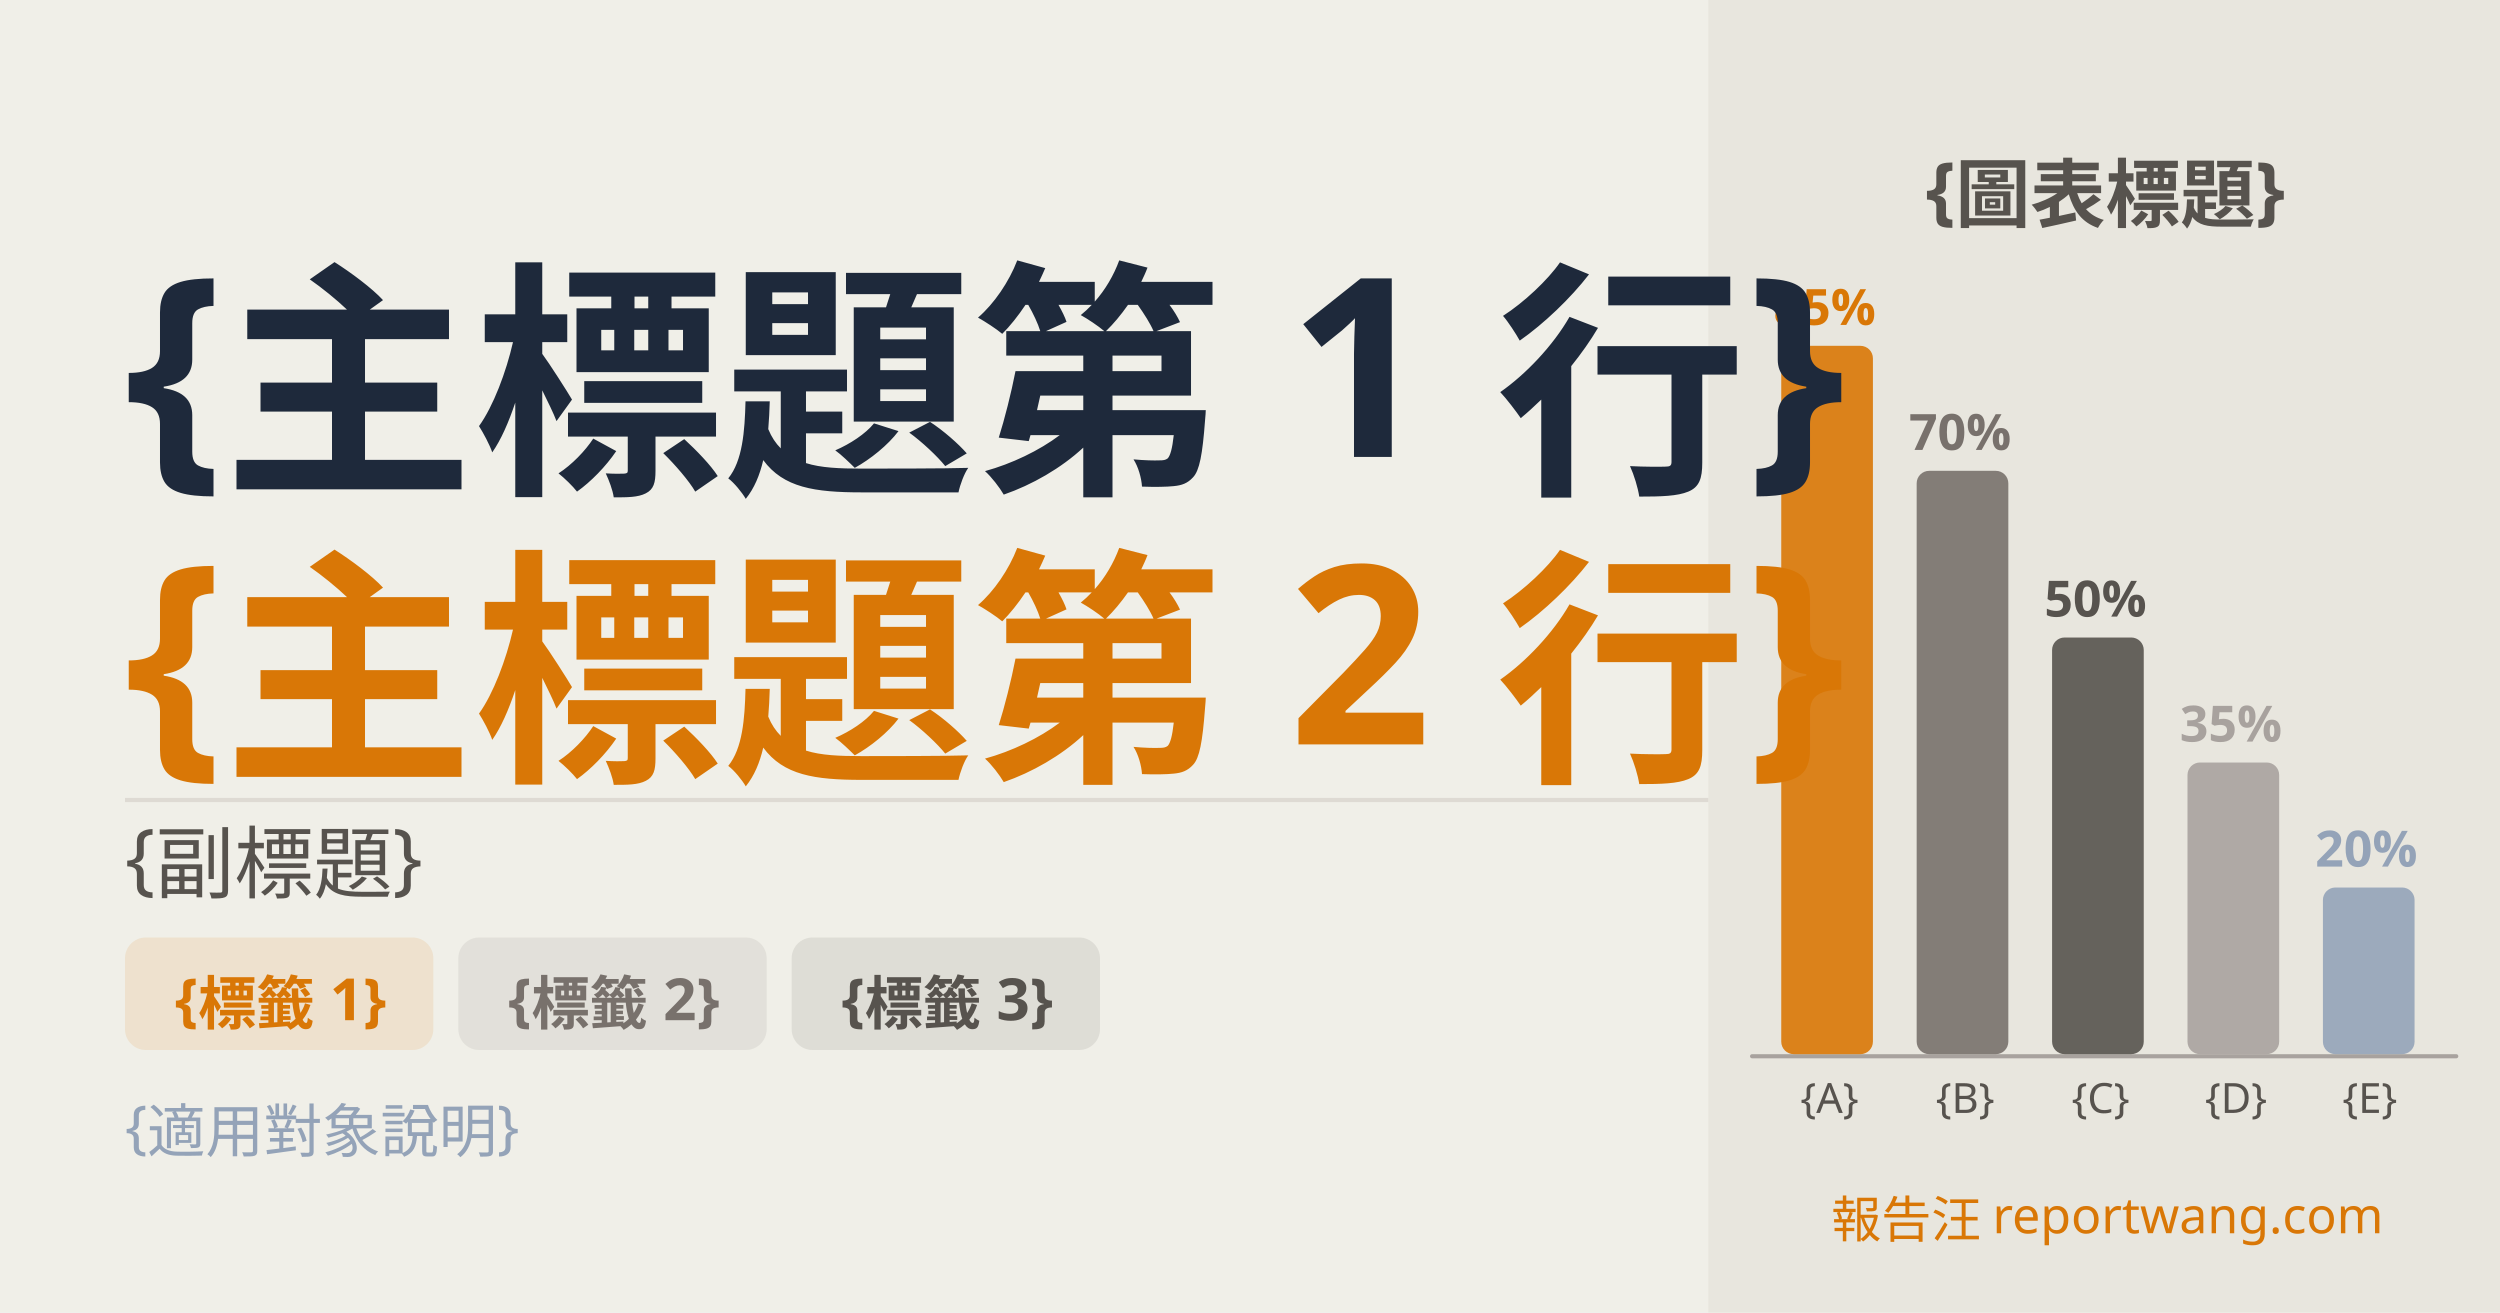
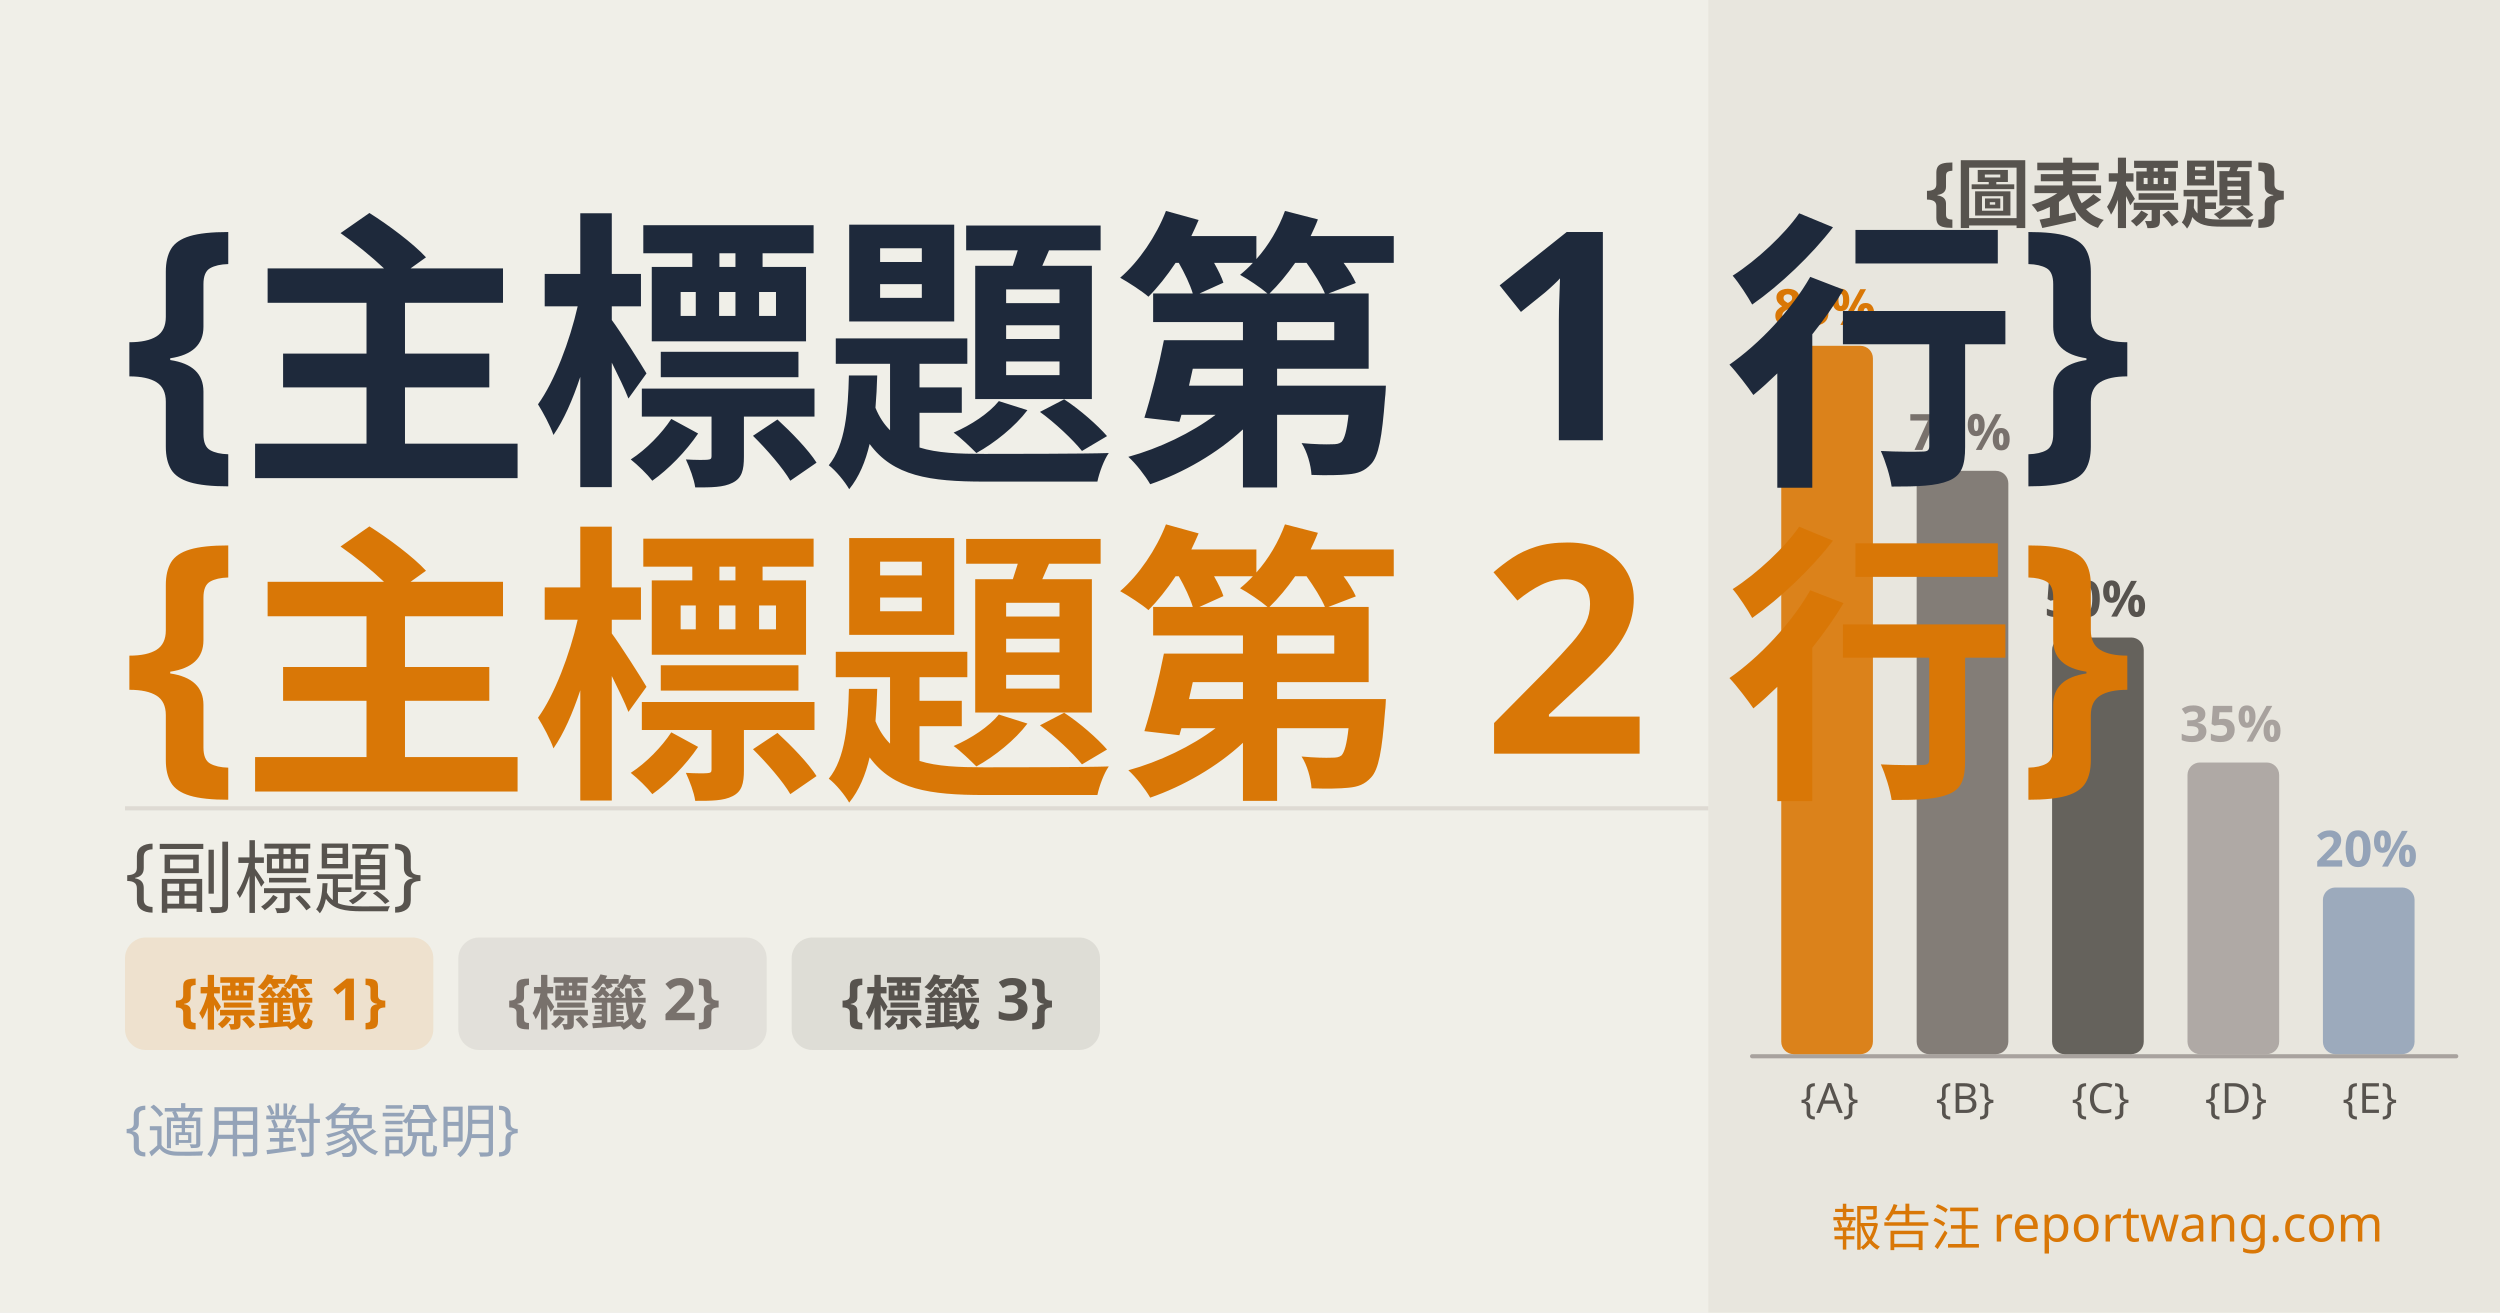
- <svg xmlns="http://www.w3.org/2000/svg" width="1200" height="630" viewBox="0 0 1200 630" fill="none">
+ <svg xmlns="http://www.w3.org/2000/svg" width="1200" height="630" viewBox="0 0 1200 630" fill="none" font-family="'Noto Sans TC', sans-serif">
+   <rect width="1200" height="630" fill="#f0efe8" />
  <g clip-path="url(#clip0_1_75)">
    <path d="M1200 0H0V630H1200V0Z" fill="#F0EFE8" />
    <path d="M1200 0H820V630H1200V0Z" fill="#E8E6DE" />
-     <text fill="#57534E" style="white-space: pre" xml:space="preserve" font-family="Noto Sans TC" font-size="36" font-weight="bold" letter-spacing="0em">
+     <text fill="#57534E" style="white-space: pre" xml:space="preserve" font-size="36" font-weight="bold" letter-spacing="0em">
      <tspan x="924.395" y="103.696">{圖表標題}</tspan>
    </text>
    <path d="M1179 506H841C840.448 506 840 506.448 840 507C840 507.552 840.448 508 841 508H1179C1179.55 508 1180 507.552 1180 507C1180 506.448 1179.55 506 1179 506Z" fill="#A8A29E" />
    <path opacity="0.9" d="M893 166H861C857.686 166 855 168.686 855 172V500C855 503.314 857.686 506 861 506H893C896.314 506 899 503.314 899 500V172C899 168.686 896.314 166 893 166Z" fill="#D97706" />
-     <text fill="#D97706" style="white-space: pre" xml:space="preserve" font-family="Noto Sans TC" font-size="24" font-weight="bold" letter-spacing="0em">
+     <text fill="#D97706" style="white-space: pre" xml:space="preserve" font-size="24" font-weight="bold" letter-spacing="0em">
      <tspan x="851.312" y="155.964">85%</tspan>
    </text>
    <path opacity="0.9" d="M958 226H926C922.686 226 920 228.686 920 232V500C920 503.314 922.686 506 926 506H958C961.314 506 964 503.314 964 500V232C964 228.686 961.314 226 958 226Z" fill="#78716C" />
-     <text fill="#78716C" style="white-space: pre" xml:space="preserve" font-family="Noto Sans TC" font-size="24" font-weight="bold" letter-spacing="0em">
+     <text fill="#78716C" style="white-space: pre" xml:space="preserve" font-size="24" font-weight="bold" letter-spacing="0em">
      <tspan x="916.312" y="215.964">70%</tspan>
    </text>
    <path opacity="0.9" d="M1023 306H991C987.686 306 985 308.686 985 312V500C985 503.314 987.686 506 991 506H1023C1026.31 506 1029 503.314 1029 500V312C1029 308.686 1026.31 306 1023 306Z" fill="#57534E" />
-     <text fill="#57534E" style="white-space: pre" xml:space="preserve" font-family="Noto Sans TC" font-size="24" font-weight="bold" letter-spacing="0em">
+     <text fill="#57534E" style="white-space: pre" xml:space="preserve" font-size="24" font-weight="bold" letter-spacing="0em">
      <tspan x="981.312" y="295.964">50%</tspan>
    </text>
    <path opacity="0.9" d="M1088 366H1056C1052.69 366 1050 368.686 1050 372V500C1050 503.314 1052.69 506 1056 506H1088C1091.31 506 1094 503.314 1094 500V372C1094 368.686 1091.31 366 1088 366Z" fill="#A8A29E" />
-     <text fill="#A8A29E" style="white-space: pre" xml:space="preserve" font-family="Noto Sans TC" font-size="24" font-weight="bold" letter-spacing="0em">
+     <text fill="#A8A29E" style="white-space: pre" xml:space="preserve" font-size="24" font-weight="bold" letter-spacing="0em">
      <tspan x="1046.31" y="355.964">35%</tspan>
    </text>
    <path opacity="0.9" d="M1153 426H1121C1117.69 426 1115 428.686 1115 432V500C1115 503.314 1117.69 506 1121 506H1153C1156.31 506 1159 503.314 1159 500V432C1159 428.686 1156.31 426 1153 426Z" fill="#94A3B8" />
-     <text fill="#94A3B8" style="white-space: pre" xml:space="preserve" font-family="Noto Sans TC" font-size="24" font-weight="bold" letter-spacing="0em">
+     <text fill="#94A3B8" style="white-space: pre" xml:space="preserve" font-size="24" font-weight="bold" letter-spacing="0em">
      <tspan x="1111.31" y="415.964">20%</tspan>
    </text>
-     <text fill="#57534E" style="white-space: pre" xml:space="preserve" font-family="Noto Sans TC" font-size="20" letter-spacing="0em">
+     <text fill="#57534E" style="white-space: pre" xml:space="preserve" font-size="20" letter-spacing="0em">
      <tspan x="929.17" y="534.22">{B}</tspan>
    </text>
-     <text fill="#57534E" style="white-space: pre" xml:space="preserve" font-family="Noto Sans TC" font-size="20" letter-spacing="0em">
+     <text fill="#57534E" style="white-space: pre" xml:space="preserve" font-size="20" letter-spacing="0em">
      <tspan x="994.365" y="534.22">{C}</tspan>
    </text>
-     <text fill="#57534E" style="white-space: pre" xml:space="preserve" font-family="Noto Sans TC" font-size="20" letter-spacing="0em">
+     <text fill="#57534E" style="white-space: pre" xml:space="preserve" font-size="20" letter-spacing="0em">
      <tspan x="1058.38" y="534.22">{D}</tspan>
    </text>
-     <text fill="#57534E" style="white-space: pre" xml:space="preserve" font-family="Noto Sans TC" font-size="20" letter-spacing="0em">
+     <text fill="#57534E" style="white-space: pre" xml:space="preserve" font-size="20" letter-spacing="0em">
      <tspan x="864.168" y="534.22">{A}</tspan>
    </text>
-     <text fill="#57534E" style="white-space: pre" xml:space="preserve" font-family="Noto Sans TC" font-size="20" letter-spacing="0em">
+     <text fill="#57534E" style="white-space: pre" xml:space="preserve" font-size="20" letter-spacing="0em">
      <tspan x="1124.36" y="534.22">{E}</tspan>
    </text>
-     <text fill="#1E293B" style="white-space: pre" xml:space="preserve" font-family="Noto Sans TC" font-size="120" font-weight="bold" letter-spacing="0em">
-       <tspan x="60" y="219.32">{主標題第 1 行}</tspan>
+     <text fill="#1E293B" style="white-space: pre" xml:space="preserve" font-size="140" font-weight="bold" letter-spacing="0em">
+       <tspan x="60" y="211.32">{主標題第 1 行}</tspan>
    </text>
-     <text fill="#D97706" style="white-space: pre" xml:space="preserve" font-family="Noto Sans TC" font-size="120" font-weight="bold" letter-spacing="0em">
-       <tspan x="60" y="357.32">{主標題第 2 行}</tspan>
+     <text fill="#D97706" style="white-space: pre" xml:space="preserve" font-size="140" font-weight="bold" letter-spacing="0em">
+       <tspan x="60" y="361.76">{主標題第 2 行}</tspan>
    </text>
-     <path d="M60 384H820" stroke="#DEDAD3" stroke-width="2" />
-     <text fill="#57534E" style="white-space: pre" xml:space="preserve" font-family="Noto Sans TC" font-size="38" letter-spacing="0em">
-       <tspan x="60" y="425.068">{副標題}</tspan>
+     <path d="M60 388H820" stroke="#DEDAD3" stroke-width="2" />
+     <text fill="#57534E" style="white-space: pre" xml:space="preserve" font-size="38" letter-spacing="0em">
+       <tspan x="60" y="432.068">{副標題}</tspan>
    </text>
    <path opacity="0.12" d="M198 450H70C64.477 450 60 454.477 60 460V494C60 499.523 64.477 504 70 504H198C203.523 504 208 499.523 208 494V460C208 454.477 203.523 450 198 450Z" fill="#D97706" />
-     <text fill="#D97706" style="white-space: pre" xml:space="preserve" font-family="Noto Sans TC" font-size="28" font-weight="bold" letter-spacing="0em">
+     <text fill="#D97706" style="white-space: pre" xml:space="preserve" font-size="28" font-weight="bold" letter-spacing="0em">
      <tspan x="84.002" y="489.708">{標籤 1}</tspan>
    </text>
    <path opacity="0.12" d="M358 450H230C224.477 450 220 454.477 220 460V494C220 499.523 224.477 504 230 504H358C363.523 504 368 499.523 368 494V460C368 454.477 363.523 450 358 450Z" fill="#78716C" />
-     <text fill="#78716C" style="white-space: pre" xml:space="preserve" font-family="Noto Sans TC" font-size="28" font-weight="bold" letter-spacing="0em">
+     <text fill="#78716C" style="white-space: pre" xml:space="preserve" font-size="28" font-weight="bold" letter-spacing="0em">
      <tspan x="244.002" y="489.708">{標籤 2}</tspan>
    </text>
    <path opacity="0.12" d="M518 450H390C384.477 450 380 454.477 380 460V494C380 499.523 384.477 504 390 504H518C523.523 504 528 499.523 528 494V460C528 454.477 523.523 450 518 450Z" fill="#57534E" />
-     <text fill="#57534E" style="white-space: pre" xml:space="preserve" font-family="Noto Sans TC" font-size="28" font-weight="bold" letter-spacing="0em">
+     <text fill="#57534E" style="white-space: pre" xml:space="preserve" font-size="28" font-weight="bold" letter-spacing="0em">
      <tspan x="404.002" y="489.708">{標籤 3}</tspan>
    </text>
-     <text fill="#94A3B8" style="white-space: pre" xml:space="preserve" font-family="Noto Sans TC" font-size="28" letter-spacing="0em">
+     <text fill="#94A3B8" style="white-space: pre" xml:space="preserve" font-size="28" letter-spacing="0em">
      <tspan x="60" y="550.708">{適用對象說明}</tspan>
    </text>
-     <text fill="#D97706" style="white-space: pre" xml:space="preserve" font-family="Noto Sans TC" font-size="24" letter-spacing="0em">
-       <tspan x="879.008" y="593.964">報告汪 reportwang.com</tspan>
+     <text fill="#D97706" style="white-space: pre" xml:space="preserve" font-size="24" letter-spacing="0em">
+       <tspan x="879.008" y="597.928">報告汪 reportwang.com</tspan>
    </text>
  </g>
  <defs>
    <clipPath id="clip0_1_75">
      <rect width="1200" height="630" fill="white" />
    </clipPath>
  </defs>
</svg>
